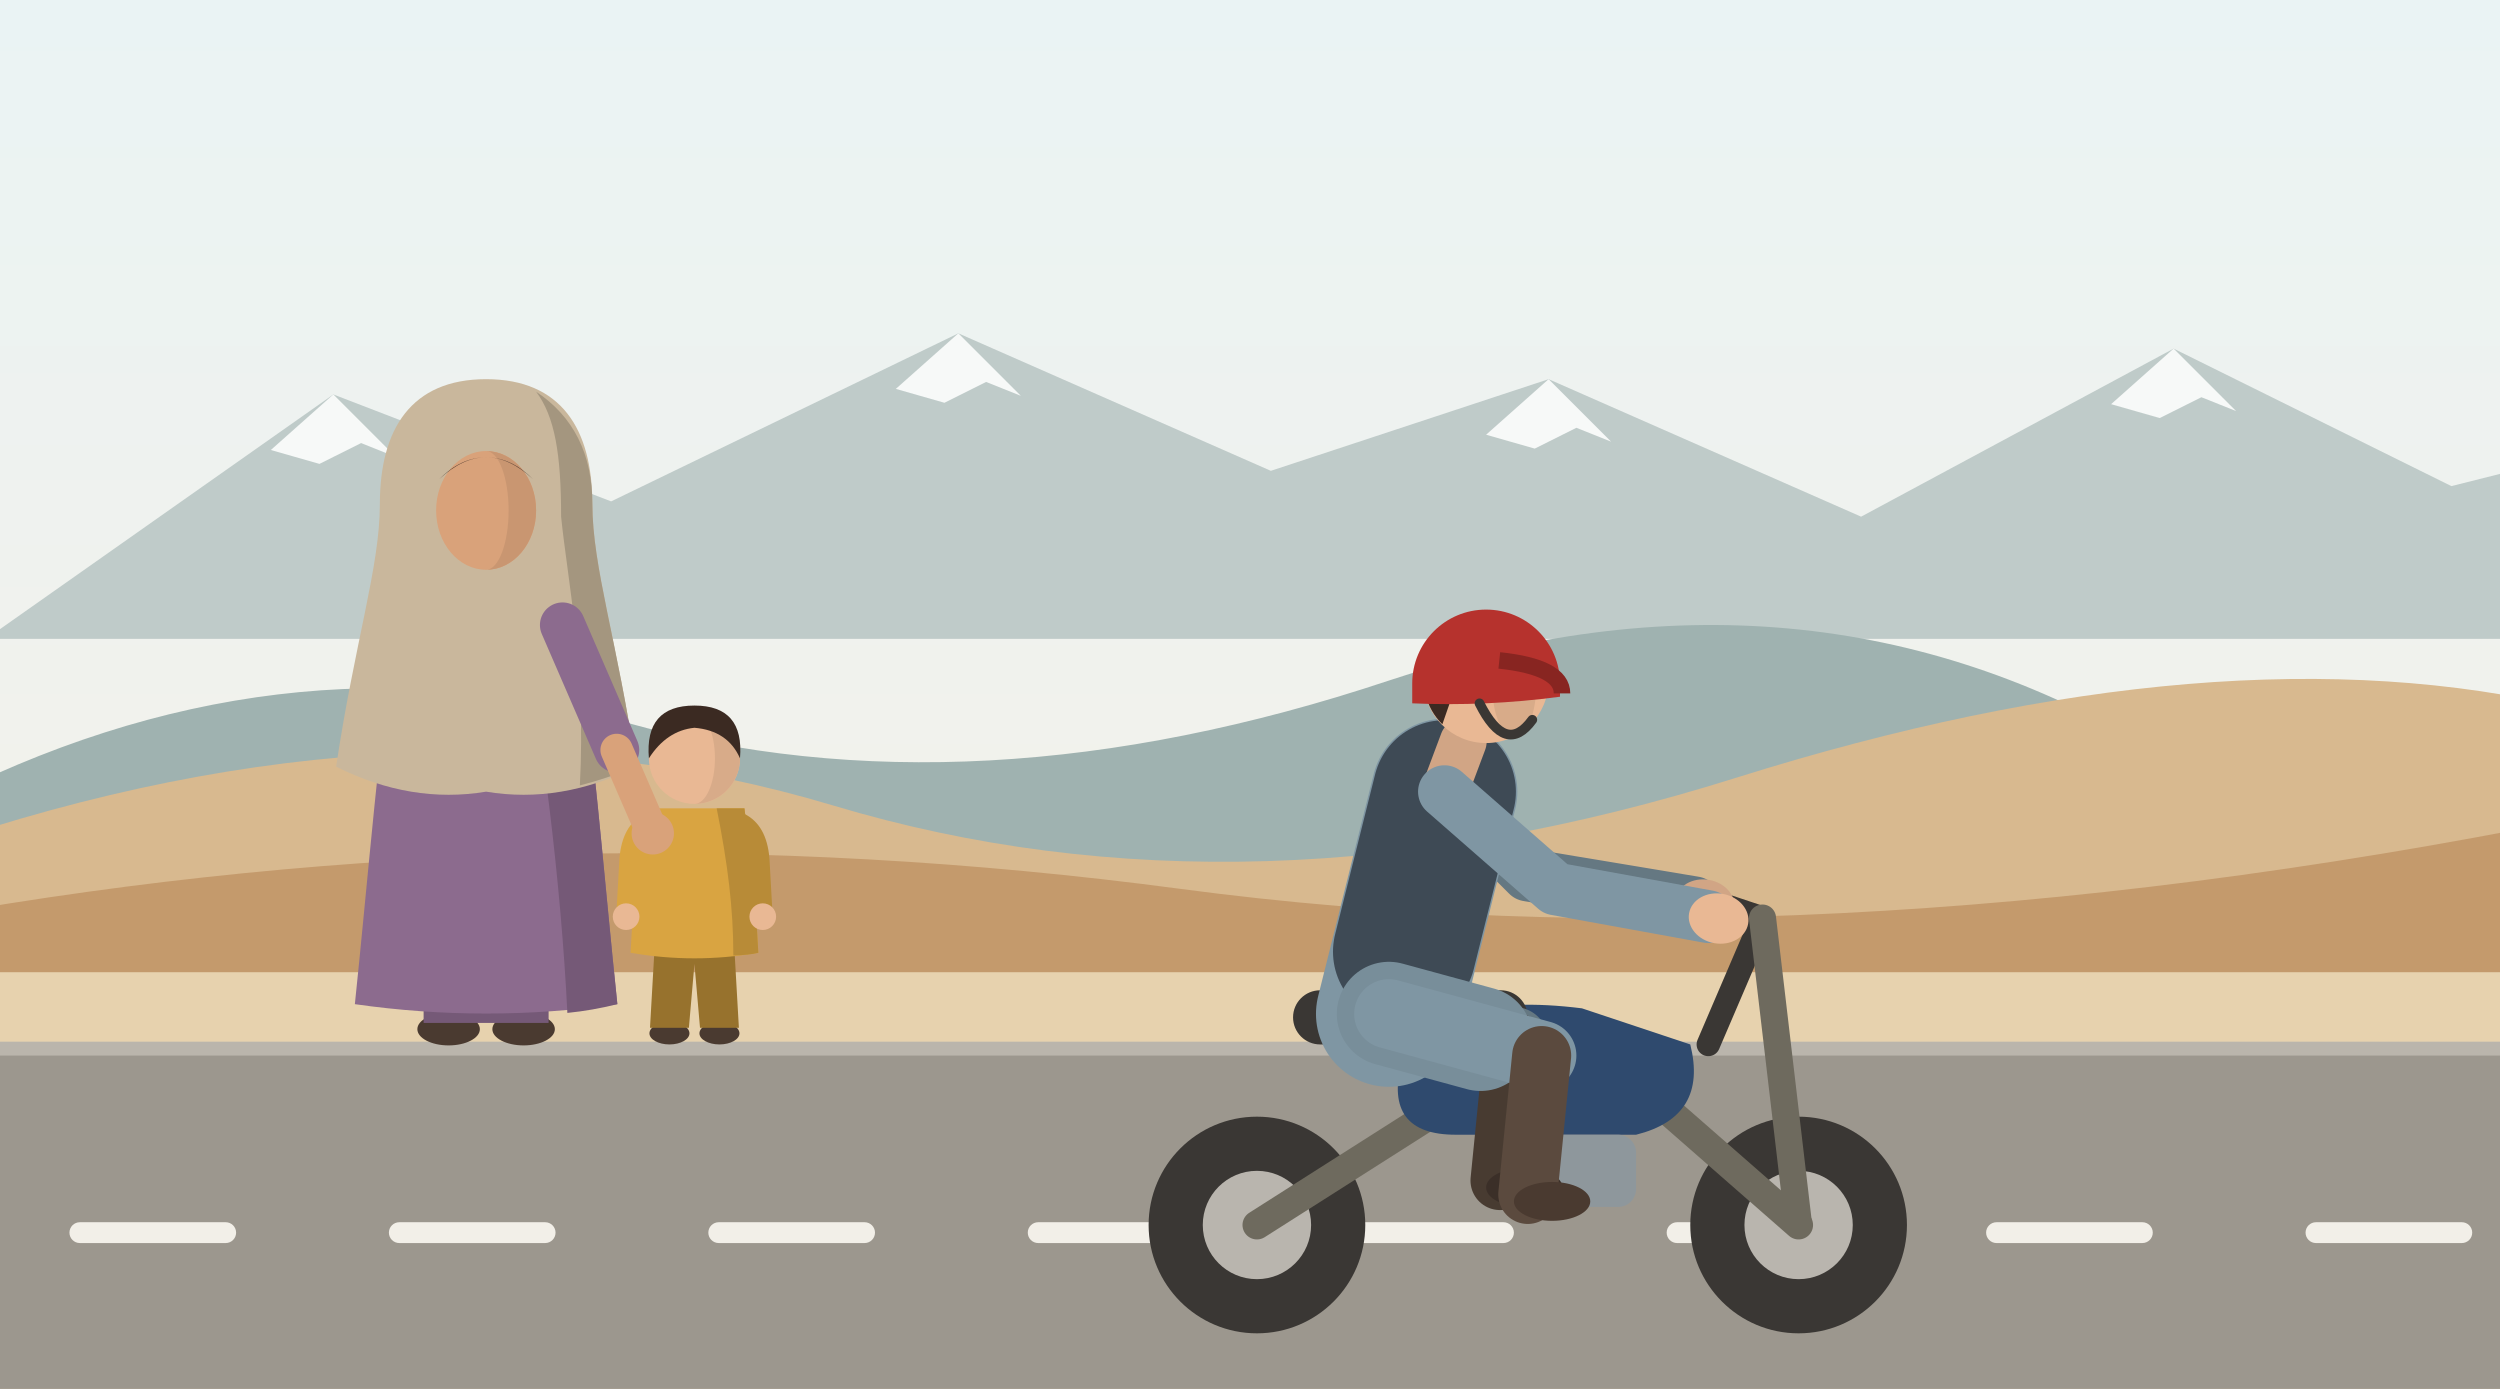
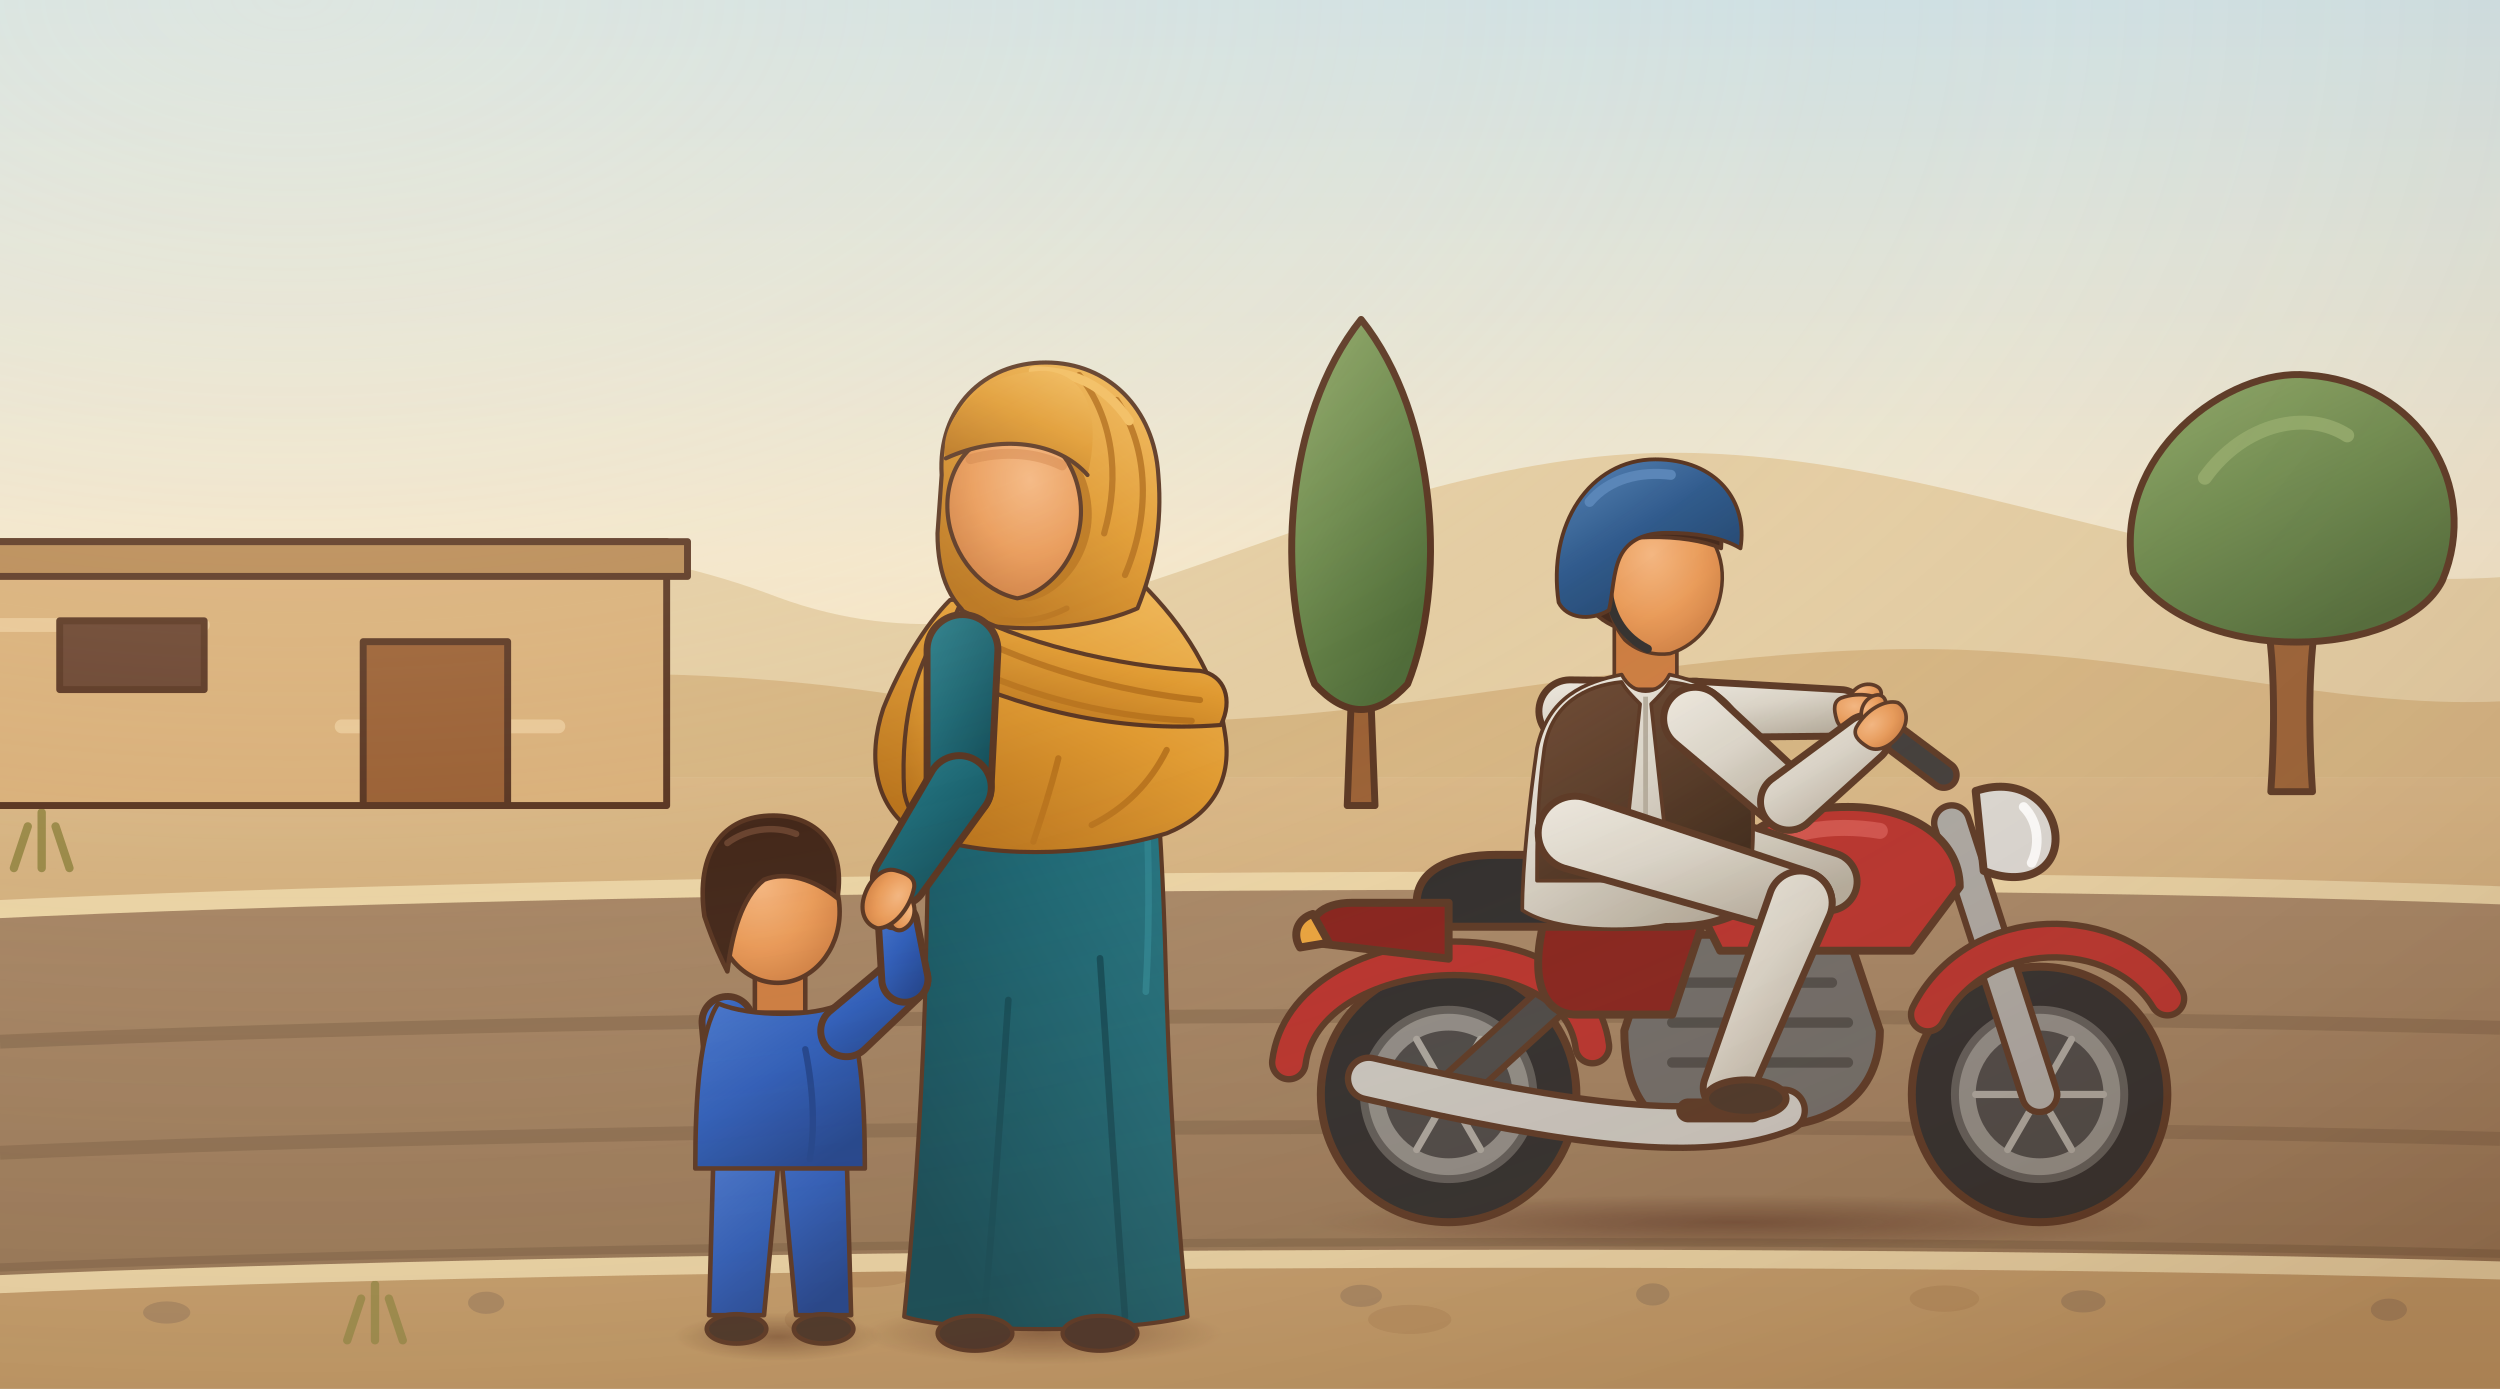
<svg xmlns="http://www.w3.org/2000/svg" viewBox="0 0 360 200">
  <defs>
-     <linearGradient id="sky8" x1="0" y1="0" x2="0" y2="1">
-       <stop offset="0" stop-color="#EAF3F4" />
-       <stop offset="1" stop-color="#F7F1E6" />
+     <radialGradient id="lt" cx=".12" cy="0" r="1.25">
+       <stop offset="0" stop-color="#FFF4DC" stop-opacity=".30" />
+       <stop offset=".5" stop-color="#FFF4DC" stop-opacity="0" />
+       <stop offset="1" stop-color="#4A1E08" stop-opacity=".18" />
+     </radialGradient>
+     <radialGradient id="sh">
+       <stop offset="0" stop-color="#3A0E06" stop-opacity=".38" />
+       <stop offset="1" stop-color="#3A0E06" stop-opacity="0" />
+     </radialGradient>
+     <linearGradient id="sky" x1="0" y1="0" x2="0" y2="1">
+       <stop offset="0" stop-color="#CFE0E3" />
+       <stop offset=".7" stop-color="#F3E6CB" />
+       <stop offset="1" stop-color="#F6E1BC" />
+     </linearGradient>
+     <linearGradient id="gd" x1="0" y1="0" x2="0" y2="1">
+       <stop offset="0" stop-color="#D9B786" />
+       <stop offset="1" stop-color="#BE9663" />
+     </linearGradient>
+     <linearGradient id="lf" x1="0" y1="0" x2=".6" y2="1">
+       <stop offset="0" stop-color="#8FA867" />
+       <stop offset=".5" stop-color="#6E8B4E" />
+       <stop offset="1" stop-color="#4F6B38" />
+     </linearGradient>
+     <radialGradient id="sk" cx=".36" cy=".3" r=".8">
+       <stop offset="0" stop-color="#F4B680" />
+       <stop offset=".55" stop-color="#E99A58" />
+       <stop offset="1" stop-color="#CC7C40" />
+     </radialGradient>
+     <linearGradient id="sc" x1="0" y1="0" x2="0.7" y2="1">
+       <stop offset="0" stop-color="#F2BC5E" />
+       <stop offset=".5" stop-color="#E09A31" />
+       <stop offset="1" stop-color="#B9741D" />
+     </linearGradient>
+     <linearGradient id="te" x1="0" y1="0" x2="0.7" y2="1">
+       <stop offset="0" stop-color="#2B7F8B" />
+       <stop offset=".5" stop-color="#1D6672" />
+       <stop offset="1" stop-color="#124A55" />
+     </linearGradient>
+     <linearGradient id="kb" x1="0" y1="0" x2="0.7" y2="1">
+       <stop offset="0" stop-color="#4776CC" />
+       <stop offset=".5" stop-color="#2D5CB8" />
+       <stop offset="1" stop-color="#1F428C" />
+     </linearGradient>
+     <linearGradient id="km" x1="0" y1="0" x2="0.7" y2="1">
+       <stop offset="0" stop-color="#EEE9DF" />
+       <stop offset=".5" stop-color="#DAD4C8" />
+       <stop offset="1" stop-color="#B4AB9B" />
+     </linearGradient>
+     <linearGradient id="vs" x1="0" y1="0" x2="0.7" y2="1">
+       <stop offset="0" stop-color="#6E4A33" />
+       <stop offset=".5" stop-color="#5A3B28" />
+       <stop offset="1" stop-color="#3E2818" />
+     </linearGradient>
+     <linearGradient id="hm" x1="0" y1="0" x2="0.7" y2="1">
+       <stop offset="0" stop-color="#5A86B8" />
+       <stop offset=".5" stop-color="#2F5A8C" />
+       <stop offset="1" stop-color="#1F3F66" />
+     </linearGradient>
+     <linearGradient id="rd" x1="0" y1="0" x2="0" y2="1">
+       <stop offset="0" stop-color="#A88766" />
+       <stop offset="1" stop-color="#977655" />
    </linearGradient>
  </defs>
-   <rect width="360" height="200" fill="url(#sky8)" />
-   <path d="M-10 92L-2 92L48 56.8L88 72.2L138 48L183 67.8L223 54.6L268 74.4L313 50.2L353 70L388 61.2L380 92Z" fill="#BFCBC9" />
-   <path d="M48 56.8L57 65.8L52 63.8L46 66.8L39 64.8Z" fill="#F7F9F8" />
-   <path d="M138 48L147 57L142 55L136 58L129 56Z" fill="#F7F9F8" />
-   <path d="M223 54.6L232 63.6L227 61.6L221 64.6L214 62.6Z" fill="#F7F9F8" />
-   <path d="M313 50.2L322 59.2L317 57.2L311 60.2L304 58.2Z" fill="#F7F9F8" />
-   <path d="M-10 116Q40 90 90 104T200 98T310 108T370 96V176H-10Z" fill="#9FB2B0" />
-   <path d="M-10 122Q60 98 120 116T250 112T370 102V176H-10Z" fill="#D8B98F" />
-   <path d="M-10 132Q80 116 170 128T370 118V176H-10Z" fill="#C49A6C" />
-   <rect x="0" y="150" width="360" height="50" fill="#E7D2AE" />
-   <path d="M0 160Q180 150 360 158V200H0Z" fill="#DFC49B" />
-   <path d="M0 150H360V200H0Z" fill="#9C978E" />
-   <rect x="0" y="148" width="360" height="4" fill="#BAB5AC" />
-   <rect x="10" y="176" width="24" height="3" rx="1.5" fill="#F2EFE8" />
-   <rect x="56" y="176" width="24" height="3" rx="1.5" fill="#F2EFE8" />
-   <rect x="102" y="176" width="24" height="3" rx="1.5" fill="#F2EFE8" />
-   <rect x="148" y="176" width="24" height="3" rx="1.5" fill="#F2EFE8" />
-   <rect x="194" y="176" width="24" height="3" rx="1.5" fill="#F2EFE8" />
-   <rect x="240" y="176" width="24" height="3" rx="1.5" fill="#F2EFE8" />
-   <rect x="286" y="176" width="24" height="3" rx="1.5" fill="#F2EFE8" />
-   <rect x="332" y="176" width="24" height="3" rx="1.5" fill="#F2EFE8" />
-   <path d="M0 140H360V150H0Z" fill="#E7D2AE" />
-   <g transform="translate(220 192) scale(1.3)">
-     <circle cx="-30" cy="-12" r="12" fill="#3A3734" />
-     <circle cx="-30" cy="-12" r="6" fill="#B9B5AE" />
-     <circle cx="30" cy="-12" r="12" fill="#3A3734" />
-     <circle cx="30" cy="-12" r="6" fill="#B9B5AE" />
-     <path d="M-30 -12L-8 -26H14L30 -12" fill="none" stroke="#6E6A5E" stroke-width="3.2" stroke-linecap="round" stroke-linejoin="round" />
-     <path d="M-14 -30Q-10 -38 6 -36L18 -32Q20 -24 12 -22H-8Q-16 -22-14 -30Z" fill="#2F4A6E" />
-     <rect x="-26" y="-38" width="26" height="6" rx="3" fill="#3A3734" />
-     <path d="M20 -32L26 -46L20 -48" fill="none" stroke="#3A3734" stroke-width="2.6" stroke-linecap="round" stroke-linejoin="round" />
-     <path d="M26 -46L30 -12" fill="none" stroke="#6E6A5E" stroke-width="3" stroke-linecap="round" stroke-linejoin="round" />
-     <rect x="-4" y="-22" width="16" height="8" rx="2" fill="#8E979C" />
-   </g>
-   <path d="M200 146L218 150" fill="none" stroke="#657882" stroke-width="10" stroke-linecap="round" stroke-linejoin="round" />
-   <path d="M218 150L216 170" fill="none" stroke="#483B31" stroke-width="8.5" stroke-linecap="round" stroke-linejoin="round" />
-   <ellipse cx="219.5" cy="171" rx="5.5" ry="2.8" transform="rotate(0 219.5 171)" fill="#3B2F28" />
-   <path d="M208 114L220 126L244 130" fill="none" stroke="#657882" stroke-width="7.6" stroke-linecap="round" stroke-linejoin="round" />
-   <ellipse cx="245.48" cy="130.25" rx="4.32" ry="3.6" transform="rotate(9.46 245.48 130.25)" fill="#D1A585" />
-   <path d="M208 114L200 146" fill="none" stroke="#7F96A3" stroke-width="21" stroke-linecap="round" stroke-linejoin="round" />
-   <path d="M208 114L202.24 137.04" fill="none" stroke="#3E4A55" stroke-width="20.58" stroke-linecap="round" stroke-linejoin="round" />
-   <path d="M200 146L213.2 149.6" fill="none" stroke="#788E9A" stroke-width="15" stroke-linecap="round" stroke-linejoin="round" />
-   <path d="M208 114L210.7 106.8" fill="none" stroke="#D1A585" stroke-width="6.75" stroke-linecap="round" stroke-linejoin="round" />
-   <circle cx="214" cy="98" r="9" fill="#E9B894" />
-   <ellipse cx="218.05" cy="98.9" rx="3.15" ry="7.2" transform="rotate(0 218.05 98.9)" fill="#D8AB89" />
-   <circle cx="213.1" cy="98.45" r="1.98" fill="#CDA182" />
-   <path d="M212.65 89A9 9 0 0 0 207.7 104.3Q209.95 98 212.65 89Z" fill="#3B2A22" />
-   <path d="M205.18 94.85Q214 84.95 222.82 94.85Z" fill="#F2EFE8" />
-   <ellipse cx="214" cy="94.4" rx="9" ry="1.8" transform="rotate(0 214 94.4)" fill="#8E2622" />
-   <path d="M200 146L222 152" fill="none" stroke="#7F96A3" stroke-width="10" stroke-linecap="round" stroke-linejoin="round" />
-   <path d="M222 152L220 172" fill="none" stroke="#5B4A3E" stroke-width="8.5" stroke-linecap="round" stroke-linejoin="round" />
-   <ellipse cx="223.5" cy="173" rx="5.5" ry="2.8" transform="rotate(0 223.5 173)" fill="#4A3A30" />
-   <path d="M208 114L224 128L246 132" fill="none" stroke="#7F96A3" stroke-width="7.6" stroke-linecap="round" stroke-linejoin="round" />
-   <ellipse cx="247.48" cy="132.27" rx="4.32" ry="3.6" transform="rotate(10.3 247.48 132.27)" fill="#E9B894" />
-   <path d="M203.36 98.42A10.64 10.64 0 0 1 224.64 98.42L224.64 100.33Q214 101.75 203.36 101.28Z" fill="#B6322D" />
-   <path d="M215.9 95.1Q224.93 96.05 224.93 99.85" fill="none" stroke="#882521" stroke-width="2.38" />
-   <path d="M213.05 101.28Q216.85 108.88 220.65 103.65" fill="none" stroke="#3A3734" stroke-width="1.4" stroke-linecap="round" stroke-linejoin="round" />
-   <g transform="translate(70 150) scale(0.9)">
-     <ellipse cx="-6" cy="-2" rx="5" ry="2.6" fill="#4A3A30" />
-     <ellipse cx="6" cy="-2" rx="5" ry="2.6" fill="#4A3A30" />
-     <path d="M-10 -10H10V-3H-10Z" fill="#755977" />
-     <path d="M-14 -70C-17 -50-19 -25-21 -6Q0 -3 21 -6C19 -25 17 -50 14 -70Z" fill="#8C6B8E" />
-     <path d="M5 -70C9 -50 12 -25 13 -4.6Q17 -5 21 -6C19 -25 17 -50 14 -70Z" fill="#755977" />
-     <path d="M-13 -70C-15 -58-16 -50-17 -42H17C16 -50 15 -58 13 -70Z" fill="#8C6B8E" />
-     <path d="M0 -106C-12 -106-17 -98-17 -86C-17 -76-21 -64-24 -44Q-12 -38 0 -40Q12 -38 24 -44C21 -64 17 -76 17 -86C17 -98 12 -106 0 -106Z" fill="#C9B79C" />
-     <path d="M8 -104C14 -100 17 -94 17 -86C17 -76 21 -64 24 -44Q19 -42 15 -41C16 -60 13 -74 12 -84C12 -94 11 -100 8 -104Z" fill="#A4967F" />
-     <ellipse cx="0" cy="-85" rx="8" ry="9.5" fill="#D9A27A" />
-     <path d="M0 -94.5A8 9.5 0 0 1 0 -75.5A3.6 9.5 0 0 0 0 -94.5Z" fill="#C99671" />
-     <path d="M-7.5 -90Q0 -97 7.5 -90Q4 -93.5 0 -93.5Q-4 -93.5-7.5 -90Z" fill="#3B2A22" />
-   </g>
-   <g transform="translate(100 150) scale(0.8)">
-     <ellipse cx="-4.5" cy="-1.5" rx="3.6" ry="2" fill="#4A3A30" />
-     <ellipse cx="4.5" cy="-1.5" rx="3.6" ry="2" fill="#4A3A30" />
-     <path d="M-7 -20L-8 -2.5H-1L0 -14L1 -2.5H8L7 -20Z" fill="#97722D" />
-     <path d="M-9 -42C-10 -34-11 -26-11.5 -16Q0 -14 11.5 -16C11 -26 10 -34 9 -42Z" fill="#D9A441" />
-     <path d="M4 -42C6 -32 7 -24 7 -15.5Q10 -15.6 11.5 -16C11 -26 10 -34 9 -42Z" fill="#B88B37" />
-     <path d="M-9 -41Q-13 -39-13.5 -33L-14 -24Q-12 -23-10.5 -24Q-10 -31-7 -36Z" fill="#D9A441" />
-     <circle cx="-12.3" cy="-22.5" r="2.4" fill="#E9B894" />
-     <path d="M9 -41Q13 -39 13.5 -33L14 -24Q12 -23 10.5 -24Q10 -31 7 -36Z" fill="#B88B37" />
-     <circle cx="12.3" cy="-22.5" r="2.4" fill="#E9B894" />
-     <circle cx="0" cy="-51" r="8.2" fill="#E9B894" />
-     <path d="M0 -59.2A8.2 8.2 0 0 1 0 -42.8A3.69 8.2 0 0 0 0 -59.2Z" fill="#D8AB89" />
-     <path d="M-8.2 -51Q-9 -60.5 0 -60.5Q9 -60.5 8.2 -51Q6 -56 0 -56.5Q-5 -56-8.2 -51Z" fill="#3B2A22" />
-   </g>
-   <path d="M81 90Q84.9 99 88.8 108" fill="none" stroke="#8C6B8E" stroke-width="6.5" stroke-linecap="round" />
-   <path d="M88.8 108L94 120" fill="none" stroke="#D9A27A" stroke-width="4.68" stroke-linecap="round" />
-   <circle cx="94" cy="120" r="3.05" fill="#D9A27A" />
+   <rect width="360" height="114" fill="url(#sky)" />
+   <path d="M-10 112C30 82 70 70 112 86C150 100 180 72 228 66C276 60 320 90 370 82V112Z" fill="#E4CDA3" />
+   <path d="M-10 112C40 98 90 92 140 102C190 110 240 90 290 94C320 96 345 104 370 100V112Z" fill="#D6B582" />
+   <rect y="112" width="360" height="88" fill="url(#gd)" />
+   <ellipse cx="124" cy="184" rx="7" ry="1.4" fill="#B08657" opacity=".55" />
+   <ellipse cx="118" cy="190" rx="5" ry="2.3" fill="#B08657" opacity=".55" />
+   <ellipse cx="203" cy="190" rx="6" ry="2.1" fill="#B08657" opacity=".55" />
+   <ellipse cx="280" cy="187" rx="5" ry="1.9" fill="#B08657" opacity=".55" />
+   <ellipse cx="16" cy="181" rx="4" ry="1.6" fill="#B08657" opacity=".55" />
+   <path d="M2 125l2-6M6 125v-8M10 125l-2-6" stroke="#9C8B4A" stroke-width="1.2" stroke-linecap="round" fill="none" />
+   <path d="M50 193l2-6M54 193v-8M58 193l-2-6" stroke="#9C8B4A" stroke-width="1.2" stroke-linecap="round" fill="none" />
+   <path d="M51 140l2-6M55 140v-8M59 140l-2-6" stroke="#9C8B4A" stroke-width="1.2" stroke-linecap="round" fill="none" />
+   <rect x="-8" y="78" width="104" height="38" fill="#D9B07A" stroke="#5A3622" stroke-width="1" stroke-linejoin="round" stroke-linecap="round" />
+   <path d="M-11 78H99V83H-11Z" fill="#B88A55" stroke="#5A3622" stroke-width="1" stroke-linejoin="round" stroke-linecap="round" />
+   <path d="M-2 90h31.2M49.2 104.6h31.2" stroke="#E8C796" stroke-width="2" stroke-linecap="round" />
+   <path d="M52.3 116V92.4H73.1V116Z" fill="#9A6034" stroke="#5A3622" stroke-width="1" stroke-linejoin="round" stroke-linecap="round" />
+   <rect x="8.6" y="89.4" width="20.8" height="9.9" fill="#6A4430" stroke="#5A3622" stroke-width="1" stroke-linejoin="round" stroke-linecap="round" />
+   <path d="M194 116L194.8 95.0H197.2L198 116Z" fill="#9A6034" stroke="#5A3622" stroke-width="1" stroke-linejoin="round" stroke-linecap="round" />
+   <path d="M196 46C207.2 60.0 208.3 84.5 202.7 98.5C198.2 103.4 193.8 103.4 189.3 98.5C183.7 84.5 184.8 60.0 196 46Z" fill="url(#lf)" stroke="#5A3622" stroke-width="1" stroke-linejoin="round" stroke-linecap="round" />
+   <path d="M327 114C328 99.0 327 87.0 325 85.9H335C333 87.0 332 99.0 333 114Z" fill="#9A6034" stroke="#5A3622" stroke-width="1" stroke-linejoin="round" stroke-linecap="round" />
+   <path d="M307.2 82.5C303.8 65.4 320.9 52.9 332.3 54.0C348.2 55.1 357.4 70.0 351.7 83.6C346.0 95.0 316.3 96.2 307.2 82.5Z" fill="url(#lf)" stroke="#5A3622" stroke-width="1" stroke-linejoin="round" stroke-linecap="round" />
+   <path d="M317.5 68.8C323.2 60.8 332.3 59.0 338.0 62.7" stroke="#8FA867" stroke-width="2" fill="none" stroke-linecap="round" />
+   <path d="M-2 131C80 127 260 125 362 129V183C260 180 90 181-2 185Z" fill="url(#rd)" />
+   <path d="M0 150C90 146 250 145 360 148M0 166C90 162 250 161 360 164" fill="none" stroke="#7A5E42" stroke-width="2" opacity=".45" />
+   <path d="M-2 131C80 127 260 125 362 129M-2 185C90 181 260 180 362 183" fill="none" stroke="#EAD3A4" stroke-width="2.6" />
+   <path d="M-2 182.6C90 178.6 260 177.6 362 180.6" fill="none" stroke="#7A5E42" stroke-width="1.2" opacity=".5" />
+   <ellipse cx="24" cy="189" rx="3.4" ry="1.6" fill="#A98760" />
+   <ellipse cx="70" cy="187.6" rx="2.6" ry="1.6" fill="#A98760" />
+   <ellipse cx="196" cy="186.6" rx="3" ry="1.6" fill="#A98760" />
+   <ellipse cx="238" cy="186.4" rx="2.4" ry="1.6" fill="#A98760" />
+   <ellipse cx="300" cy="187.4" rx="3.2" ry="1.6" fill="#A98760" />
+   <ellipse cx="344" cy="188.6" rx="2.6" ry="1.6" fill="#A98760" />
+   <path d="M226.2 106.9L244.2 106.2A1 1 0 0 0 244.0 98.1L226.0 97.9A1 1 0 0 0 226.2 106.9Z" fill="url(#km)" stroke="#5A3622" stroke-width="1" stroke-linejoin="round" stroke-linecap="round" />
+   <path d="M244.0 106.2L265.0 106.0A1 1 0 0 0 265.1 99.3L244.2 98.1A1 1 0 0 0 244.0 106.2Z" fill="url(#km)" stroke="#5A3622" stroke-width="1" stroke-linejoin="round" stroke-linecap="round" />
+   <g transform="translate(267.7 102.7) rotate(1.373) scale(0.53)">
+     <path d="M-3-3C-2.2-7.4 2.2-9 5-7.2C6.4-6.2 6.2-4.2 4.4-3.2Z" fill="url(#sk)" stroke="#5A3622" stroke-width="1" stroke-linejoin="round" stroke-linecap="round" />
+     <path d="M-5-4C0-6 6-5 8-2C9 1 7 4 3 5C-1 6-5 5-6 2C-7-1-7-3-5-4Z" fill="url(#sk)" stroke="#5A3622" stroke-width="1" stroke-linejoin="round" stroke-linecap="round" />
+   </g>
+   <ellipse cx="250" cy="176" rx="62.1" ry="4" fill="url(#sh)" />
+   <g transform="translate(250 176) scale(1.15)">
+     <g stroke="#5A3622" stroke-width="1" stroke-linejoin="round" stroke-linecap="round">
+       <circle cx="-36" cy="-16" r="16" fill="#2E2B2A" />
+       <circle cx="-36" cy="-16" r="10.6" fill="#8E8A84" stroke="#5E5A56" />
+       <circle cx="-36" cy="-16" r="8.0" fill="#4A4644" stroke="none" />
+       <path d="M-36 -16L-28.0 -16.0M-36 -16L-32.0 -9.1M-36 -16L-40.0 -9.1M-36 -16L-44.0 -16.0M-36 -16L-40.0 -22.9M-36 -16L-32.0 -22.9" stroke="#A9A49C" stroke-width=".9" />
+       <circle cx="-36" cy="-16" r="2.2" fill="#DCD9D4" stroke="#5E5A56" stroke-width=".8" />
+       <circle cx="38" cy="-16" r="16" fill="#2E2B2A" />
+       <circle cx="38" cy="-16" r="10.6" fill="#8E8A84" stroke="#5E5A56" />
+       <circle cx="38" cy="-16" r="8.0" fill="#4A4644" stroke="none" />
+       <path d="M38 -16L46.0 -16.0M38 -16L42.0 -9.1M38 -16L34.0 -9.1M38 -16L30.0 -16.0M38 -16L34.0 -22.9M38 -16L42.0 -22.9" stroke="#A9A49C" stroke-width=".9" />
+       <circle cx="38" cy="-16" r="2.2" fill="#DCD9D4" stroke="#5E5A56" stroke-width=".8" />
+       <path d="M38-16L27-50" fill="none" stroke="#5A3622" stroke-width="5.2" />
+       <path d="M38-16L27-50" fill="none" stroke="#ABA7A2" stroke-width="3.6" />
+       <path d="M-36-16L-14-36" fill="none" stroke="#5A3622" stroke-width="5.0" />
+       <path d="M-36-16L-14-36" fill="none" stroke="#4A4644" stroke-width="3.4" />
+       <path d="M-56-20C-54-36-20-38-18-22" fill="none" stroke="#5A3622" stroke-width="5.0" />
+       <path d="M-56-20C-54-36-20-38-18-22" fill="none" stroke="#B8302A" stroke-width="3.4" />
+       <path d="M24-26C30-38 48-38 54-28" fill="none" stroke="#5A3622" stroke-width="5.0" />
+       <path d="M24-26C30-38 48-38 54-28" fill="none" stroke="#B8302A" stroke-width="3.4" />
+       <path d="M-10-36H14L18-24C18-16 12-12 4-12H-6C-12-12-14-18-14-24Z" fill="#6E6A66" />
+       <path d="M-8-30H12M-8-25H14M-8-20H14" stroke="#4E4A46" stroke-width="1.3" />
+       <path d="M6-14C-4-10-20-12-46-18" fill="none" stroke="#5A3622" stroke-width="6.0" />
+       <path d="M6-14C-4-10-20-12-46-18" fill="none" stroke="#C9C5BE" stroke-width="4.4" />
+       <path d="M-24-38H-4L-8-26H-20C-24-26-26-30-24-38Z" fill="#86201A" />
+       <path d="M-4-38C-2-48 4-52 14-52C22-52 28-48 28-42L22-34H-2Z" fill="#B8302A" />
+       <path d="M2-46C6-49 12-50 18-49" stroke="#D2514A" stroke-width="2" fill="none" />
+       <path d="M-40-40C-40-44-36-46-30-46H-2C2-46 4-44 2-40C0-38-4-37-8-37H-36C-39-37-40-38-40-40Z" fill="#2E2B2A" />
+       <path d="M-36-40H-48C-52-40-54-38-53-35L-36-33Z" fill="#86201A" />
+       <path d="M-53-38.6C-55-38-55.6-36-54.6-34.4L-51-35Z" fill="#E9A23B" />
+       <path d="M30-54C36-56 40-52 40-48C40-44 36-42 31-44Z" fill="#DCD9D4" />
+       <path d="M36-52C38-50 38-47 37-45" stroke="#FFFFFF" stroke-width="1.2" fill="none" />
+       <path d="M26-56L18-62" fill="none" stroke="#5A3622" stroke-width="4.0" />
+       <path d="M26-56L18-62" fill="none" stroke="#3E3A38" stroke-width="2.4" />
+       <path d="M-6-14H2" stroke-width="3" />
+     </g>
+   </g>
+   <path d="M228.4 121.5L262.0 131.0A1 1 0 0 0 264.4 122.9L231.2 112.4A1 1 0 0 0 228.4 121.5Z" fill="url(#km)" stroke="#5A3622" stroke-width="1" stroke-linejoin="round" stroke-linecap="round" />
+   <g transform="translate(236.7 82.3) scale(0.53 0.53)">
+     <path d="M-8 14H9V32H-8Z" fill="#CC7C40" stroke="#5A3622" stroke-width="1" stroke-linejoin="round" stroke-linecap="round" />
+     <path d="M-6 28C-16 30-26 34-29 48C-31 62-33 80-33 92C-24 98-4 98 6 96C22 96 28 92 29 84C30 68 30 58 29 48C26 34 16 30 7 28C4 34-3 34-6 28Z" fill="url(#km)" stroke="#5A3622" stroke-width="1" stroke-linejoin="round" stroke-linecap="round" />
+     <path d="M-6 30C-16 31-25 36-27 48C-29 62-29 74-29 84H-6L-1 36C-3 34-5 32-6 30ZM7 30C17 31 26 36 28 48C30 62 30 74 29 82H7L2 36C4 34 6 32 7 30Z" fill="url(#vs)" stroke="#5A3622" stroke-width="1" stroke-linejoin="round" stroke-linecap="round" />
+     <path d="M0.5 34V84" stroke="#B4AB9B" stroke-width="1.3" />
+   </g>
+   <path d="M225.2 125.0L257.9 134.3A1 1 0 0 0 260.6 125.6L228.4 114.9A1 1 0 0 0 225.2 125.0Z" fill="url(#km)" stroke="#5A3622" stroke-width="1" stroke-linejoin="round" stroke-linecap="round" />
+   <path d="M255.0 128.3L245.5 155.4A1 1 0 0 0 252.0 157.9L263.5 131.7A1 1 0 0 0 255.0 128.3Z" fill="url(#km)" stroke="#5A3622" stroke-width="1" stroke-linejoin="round" stroke-linecap="round" />
+   <ellipse cx="251.4" cy="158.2" rx="5.8" ry="2.7" fill="#4A3326" stroke="#5A3622" stroke-width="1" stroke-linejoin="round" stroke-linecap="round" />
+   <g transform="translate(236.7 82.3) scale(0.557 0.557)">
+     <path d="M-15 6C-19-4-17-16-6-20C6-23 16-16 17-6C17 2 15 8 12 12L-8 14C-12 12-14 10-15 6Z" fill="#44281A" stroke="#5A3622" stroke-width="1" stroke-linejoin="round" stroke-linecap="round" />
+     <g transform="translate(5 3) rotate(6) scale(.92)">
+       <path d="M0-19.5C10-19.5 16.5-11 16.5-1C16.5 8 12 16 4 19.5C0 20.5-5 20-9 17C-14 12-15.5 6-15.5-1C-15.5-12-9-19.5 0-19.5Z" fill="url(#sk)" stroke="#5A3622" stroke-width="1" stroke-linejoin="round" stroke-linecap="round" />
+     </g>
+     <path d="M-17-5C-18-18-8-26 2-26C13-26 21-19 20-6C11-10-8-10-17-5Z" fill="#44281A" stroke="#5A3622" stroke-width="1" stroke-linejoin="round" stroke-linecap="round" />
+     <path d="M-16-8C-7-12 11-12 19-9" fill="none" stroke="#D6C2A4" stroke-width="1.3" />
+     <path d="M-9-20C-5-23 1-24 6-24" fill="none" stroke="#FFFFFF" stroke-width="1.8" stroke-linecap="round" />
+   </g>
+   <g transform="translate(236.7 82.3) scale(0.557)">
+     <path d="M-9 6C-8 12-5 17 1 20" fill="none" stroke="#33302E" stroke-width="2.2" stroke-linecap="round" />
+     <path d="M-22 8C-25-12-14-29 3-29C19-29 27-18 25-6C20-9 13-10 6-10C0-10-4-8-6-4C-8 0-8 6-9 10C-14 13-20 12-22 8Z" fill="url(#hm)" stroke="#5A3622" stroke-width="1" stroke-linejoin="round" stroke-linecap="round" />
+     <path d="M-14-18C-9-24-1-26 7-25" fill="none" stroke="#5A86B8" stroke-width="2.6" stroke-linecap="round" />
+   </g>
+   <path d="M241.1 106.9L254.9 118.5A1 1 0 0 0 260.3 112.4L247.1 100.1A1 1 0 0 0 241.1 106.9Z" fill="url(#km)" stroke="#5A3622" stroke-width="1" stroke-linejoin="round" stroke-linecap="round" />
+   <path d="M260.2 118.6L270.8 109.0A1 1 0 0 0 266.5 103.8L255.0 112.3A1 1 0 0 0 260.2 118.6Z" fill="url(#km)" stroke="#5A3622" stroke-width="1" stroke-linejoin="round" stroke-linecap="round" />
+   <g transform="translate(270.7 104.7) rotate(-39.4) scale(0.53)">
+     <path d="M-3-3C-2.2-7.4 2.2-9 5-7.2C6.4-6.2 6.2-4.2 4.4-3.2Z" fill="url(#sk)" stroke="#5A3622" stroke-width="1" stroke-linejoin="round" stroke-linecap="round" />
+     <path d="M-5-4C0-6 6-5 8-2C9 1 7 4 3 5C-1 6-5 5-6 2C-7-1-7-3-5-4Z" fill="url(#sk)" stroke="#5A3622" stroke-width="1" stroke-linejoin="round" stroke-linecap="round" />
+   </g>
+   <ellipse cx="150" cy="192" rx="26" ry="4.5" fill="url(#sh)" />
+   <ellipse cx="112" cy="192.5" rx="15" ry="3.5" fill="url(#sh)" />
+   <path d="M101.1 147.4L102.1 158.5A1 1 0 0 0 108.7 158.1L108.4 146.9A1 1 0 0 0 101.1 147.4Z" fill="url(#kb)" stroke="#5A3622" stroke-width="1" stroke-linejoin="round" stroke-linecap="round" />
+   <path d="M102.1 158.7L103.7 167.5A1 1 0 0 0 109.2 166.9L108.7 158.0A1 1 0 0 0 102.1 158.7Z" fill="url(#kb)" stroke="#5A3622" stroke-width="1" stroke-linejoin="round" stroke-linecap="round" />
+   <g transform="translate(106.72 169.58) rotate(83.288) scale(0.475)">
+     <path d="M-3-3C-2.2-7.4 2.2-9 5-7.2C6.4-6.2 6.2-4.2 4.4-3.2Z" fill="url(#sk)" stroke="#5A3622" stroke-width="1" stroke-linejoin="round" stroke-linecap="round" />
+     <path d="M-5-4C0-6 6-5 8-2C9 1 7 4 3 5C-1 6-5 5-6 2C-7-1-7-3-5-4Z" fill="url(#sk)" stroke="#5A3622" stroke-width="1" stroke-linejoin="round" stroke-linecap="round" />
+   </g>
+   <g transform="translate(112 131.3) scale(0.66 0.66)">
+     <path d="M-14 52L-15 88H-3L0 56ZM1 56L4 88H16L15 52Z" fill="url(#kb)" stroke="#5A3622" stroke-width="1" stroke-linejoin="round" stroke-linecap="round" />
+     <path d="M-5 10H6V22H-5Z" fill="#CC7C40" stroke="#5A3622" stroke-width="1" stroke-linejoin="round" stroke-linecap="round" />
+     <path d="M-13 20C-17 26-18 40-18 56H19C19 40 18 26 14 20C8 23-6 23-13 20Z" fill="url(#kb)" stroke="#5A3622" stroke-width="1" stroke-linejoin="round" stroke-linecap="round" />
+     <path d="M6 30C8 40 8 48 7 54" fill="none" stroke="#1F428C" stroke-width="1.4" stroke-linecap="round" />
+     <ellipse cx="-9" cy="91" rx="6.5" ry="3.2" fill="#4A3326" stroke="#5A3622" stroke-width="1" stroke-linejoin="round" stroke-linecap="round" />
+     <ellipse cx="10" cy="91" rx="6.5" ry="3.2" fill="#4A3326" stroke="#5A3622" stroke-width="1" stroke-linejoin="round" stroke-linecap="round" />
+   </g>
+   <g transform="translate(112 131.3) scale(0.66 0.66)">
+     <ellipse cx="0" cy="0" rx="13.5" ry="15.5" fill="url(#sk)" stroke="#5A3622" stroke-width="1" stroke-linejoin="round" stroke-linecap="round" />
+     <path d="M13 -3C15 -15 8-21-1-21C-12-21-18-13-16 1C-14 7-12 11-11 13C-10 5-8-3-3-7C2-9 8-7 13-3Z" fill="#44281A" stroke="#5A3622" stroke-width="1" stroke-linejoin="round" stroke-linecap="round" />
+     <path d="M4-17C-1-19-7-18-11-15" stroke="#6A4430" stroke-width="1.4" fill="none" stroke-linecap="round" />
+   </g>
+   <g transform="translate(150 72) scale(-0.6 0.6)">
+     <path d="M-20 24C-27 44-29 80-30 120C-31 150-33 176-35 196C-20 200 20 200 33 196C31 176 29 150 28 120C27 80 27 44 21 24Z" fill="url(#te)" stroke="#5A3622" stroke-width="1" stroke-linejoin="round" stroke-linecap="round" />
+     <path d="M-14 110C-16 140-18 170-20 196M8 120C10 150 12 176 14 198" fill="none" stroke="#124A55" stroke-width="1.6" stroke-linecap="round" />
+     <path d="M-24 60C-26 80-26 100-25 118" fill="none" stroke="#2B7F8B" stroke-width="1.6" stroke-linecap="round" />
+     <ellipse cx="-14" cy="200" rx="9" ry="4.2" fill="#4A3326" stroke="#5A3622" stroke-width="1" stroke-linejoin="round" stroke-linecap="round" />
+     <ellipse cx="16" cy="200" rx="9" ry="4.2" fill="#4A3326" stroke="#5A3622" stroke-width="1" stroke-linejoin="round" stroke-linecap="round" />
+   </g>
+   <g transform="translate(150 72) scale(-0.6 0.6)">
+     <path d="M-24 20C-34.0 30.0 -42.0 42.0 -44.0 56.0C-46.0 68.0 -40.0 76.0 -30.0 80.0C-10.0 86.0 14.0 86.0 30.0 80.0C40.0 74.0 42.0 62.0 38.0 50.0C34.0 40.0 28 30 22 24Z" fill="url(#sc)" stroke="#5A3622" stroke-width="1" stroke-linejoin="round" stroke-linecap="round" />
+     <path d="M28.0 44.0C31.0 54.0 31.0 64.0 29.0 74.0M-30.0 60.0C-26.0 68.0 -20.0 74.0 -12.0 78.0M-4.0 62.0C-2.0 70.0 0.0 76.0 2.0 82.0" fill="none" stroke="#B9741D" stroke-width="1.5" stroke-linecap="round" />
+     <path d="M22 28C30.0 38.0 34.0 52.0 33.0 70.0C32.0 76.0 28.0 80.0 24.0 80.0C22.0 66.0 20.0 50.0 14 36Z" fill="url(#sc)" stroke="#5A3622" stroke-width="1" stroke-linejoin="round" stroke-linecap="round" />
+     <path d="M24-6C25-22 14-33-1-33C-16-33-27-22-28-6C-29 6-27 16-23 26C-14 30 0 32 14 30C22 26 25 18 25 8Z" fill="url(#sc)" stroke="#5A3622" stroke-width="1" stroke-linejoin="round" stroke-linecap="round" />
+     <path d="M-18-24C-26-12-26 4-20 18M-9-30C-17-20-19-6-15 8" fill="none" stroke="#B9741D" stroke-width="1.5" stroke-linecap="round" />
+     <path d="M-21-19C-15-28-7-31 2-31" fill="none" stroke="#F2BC5E" stroke-width="2.2" stroke-linecap="round" />
+     <g transform="translate(6 3) rotate(6)">
+       <path d="M0-19.5C10-19.5 16.5-11 16.5-1C16.5 9 10 18 2 20.5C-6 20-15.5 11-15.5-1C-15.5-12-9-19.5 0-19.5Z" fill="#B9741D" transform="translate(-2.5 1)" opacity=".9" />
+       <path d="M0-19.5C10-19.5 16.5-11 16.5-1C16.5 9 10 18 2 20.5C-6 20-15.5 11-15.5-1C-15.5-12-9-19.5 0-19.5Z" fill="url(#sk)" stroke="#5A3622" stroke-width="1" stroke-linejoin="round" stroke-linecap="round" />
+     </g>
+     <path d="M-11-6C-4-14 10-16 23-10C25-18 16-31-1-31C-12-30-14-18-11-6Z" fill="url(#sc)" />
+     <path d="M-11-6C-4-14 10-16 23-10" fill="none" stroke="#5A3622" stroke-width="1" stroke-linecap="round" />
+     <path d="M-4.9-10.7C1.2-13.7 9.1-14.4 17.1-12.2" fill="none" stroke="#CC7C40" stroke-width="2.4" stroke-linecap="round" opacity=".45" transform="translate(0 2.4)" />
+     <path d="M-6 26C2 30 10 30 18 26" fill="none" stroke="#B9741D" stroke-width="1.4" stroke-linecap="round" />
+     <path d="M20 26C6 34.0 -18.0 40.0 -38.0 41.0C-44.0 42.0 -46.0 48.0 -43.0 54.0C-18.0 56.0 6 50.0 26 40.0Z" fill="url(#sc)" stroke="#5A3622" stroke-width="1" stroke-linejoin="round" stroke-linecap="round" />
+     <path d="M18 32.0C2 40.0 -18.0 46.0 -38.0 48.0M22 38.0C6 46.0 -14.0 52.0 -36.0 53.0" fill="none" stroke="#B9741D" stroke-width="1.5" stroke-linecap="round" />
+   </g>
+   <path d="M124.4 151.2L132.5 143.5A1 1 0 0 0 128.0 138.5L119.4 145.7A1 1 0 0 0 124.4 151.2Z" fill="url(#kb)" stroke="#5A3622" stroke-width="1" stroke-linejoin="round" stroke-linecap="round" />
+   <path d="M133.6 140.6L132.0 132.5A1 1 0 0 0 126.5 133.2L127.0 141.4A1 1 0 0 0 133.6 140.6Z" fill="url(#kb)" stroke="#5A3622" stroke-width="1" stroke-linejoin="round" stroke-linecap="round" />
+   <g transform="translate(129 130.5) rotate(-96.887) scale(0.475)">
+     <path d="M-3-3C-2.2-7.4 2.2-9 5-7.2C6.4-6.2 6.2-4.2 4.4-3.2Z" fill="url(#sk)" stroke="#5A3622" stroke-width="1" stroke-linejoin="round" stroke-linecap="round" />
+     <path d="M-5-4C0-6 6-5 8-2C9 1 7 4 3 5C-1 6-5 5-6 2C-7-1-7-3-5-4Z" fill="url(#sk)" stroke="#5A3622" stroke-width="1" stroke-linejoin="round" stroke-linecap="round" />
+   </g>
+   <path d="M133.5 93.5L133.5 113.3A1 1 0 0 0 142.7 113.5L143.7 93.7A1 1 0 0 0 133.5 93.5Z" fill="url(#te)" stroke="#5A3622" stroke-width="1" stroke-linejoin="round" stroke-linecap="round" />
+   <path d="M134.3 110.9L126.4 124.4A1 1 0 0 0 132.8 128.6L142.0 115.9A1 1 0 0 0 134.3 110.9Z" fill="url(#te)" stroke="#5A3622" stroke-width="1" stroke-linejoin="round" stroke-linecap="round" />
+   <g transform="translate(128 129) rotate(122.963) scale(0.6)">
+     <path d="M-3-3C-2.2-7.4 2.2-9 5-7.2C6.4-6.2 6.2-4.2 4.4-3.2Z" fill="url(#sk)" stroke="#5A3622" stroke-width="1" stroke-linejoin="round" stroke-linecap="round" />
+     <path d="M-5-4C0-6 6-5 8-2C9 1 7 4 3 5C-1 6-5 5-6 2C-7-1-7-3-5-4Z" fill="url(#sk)" stroke="#5A3622" stroke-width="1" stroke-linejoin="round" stroke-linecap="round" />
+   </g>
+   <rect width="360" height="200" fill="url(#lt)" />
</svg>
